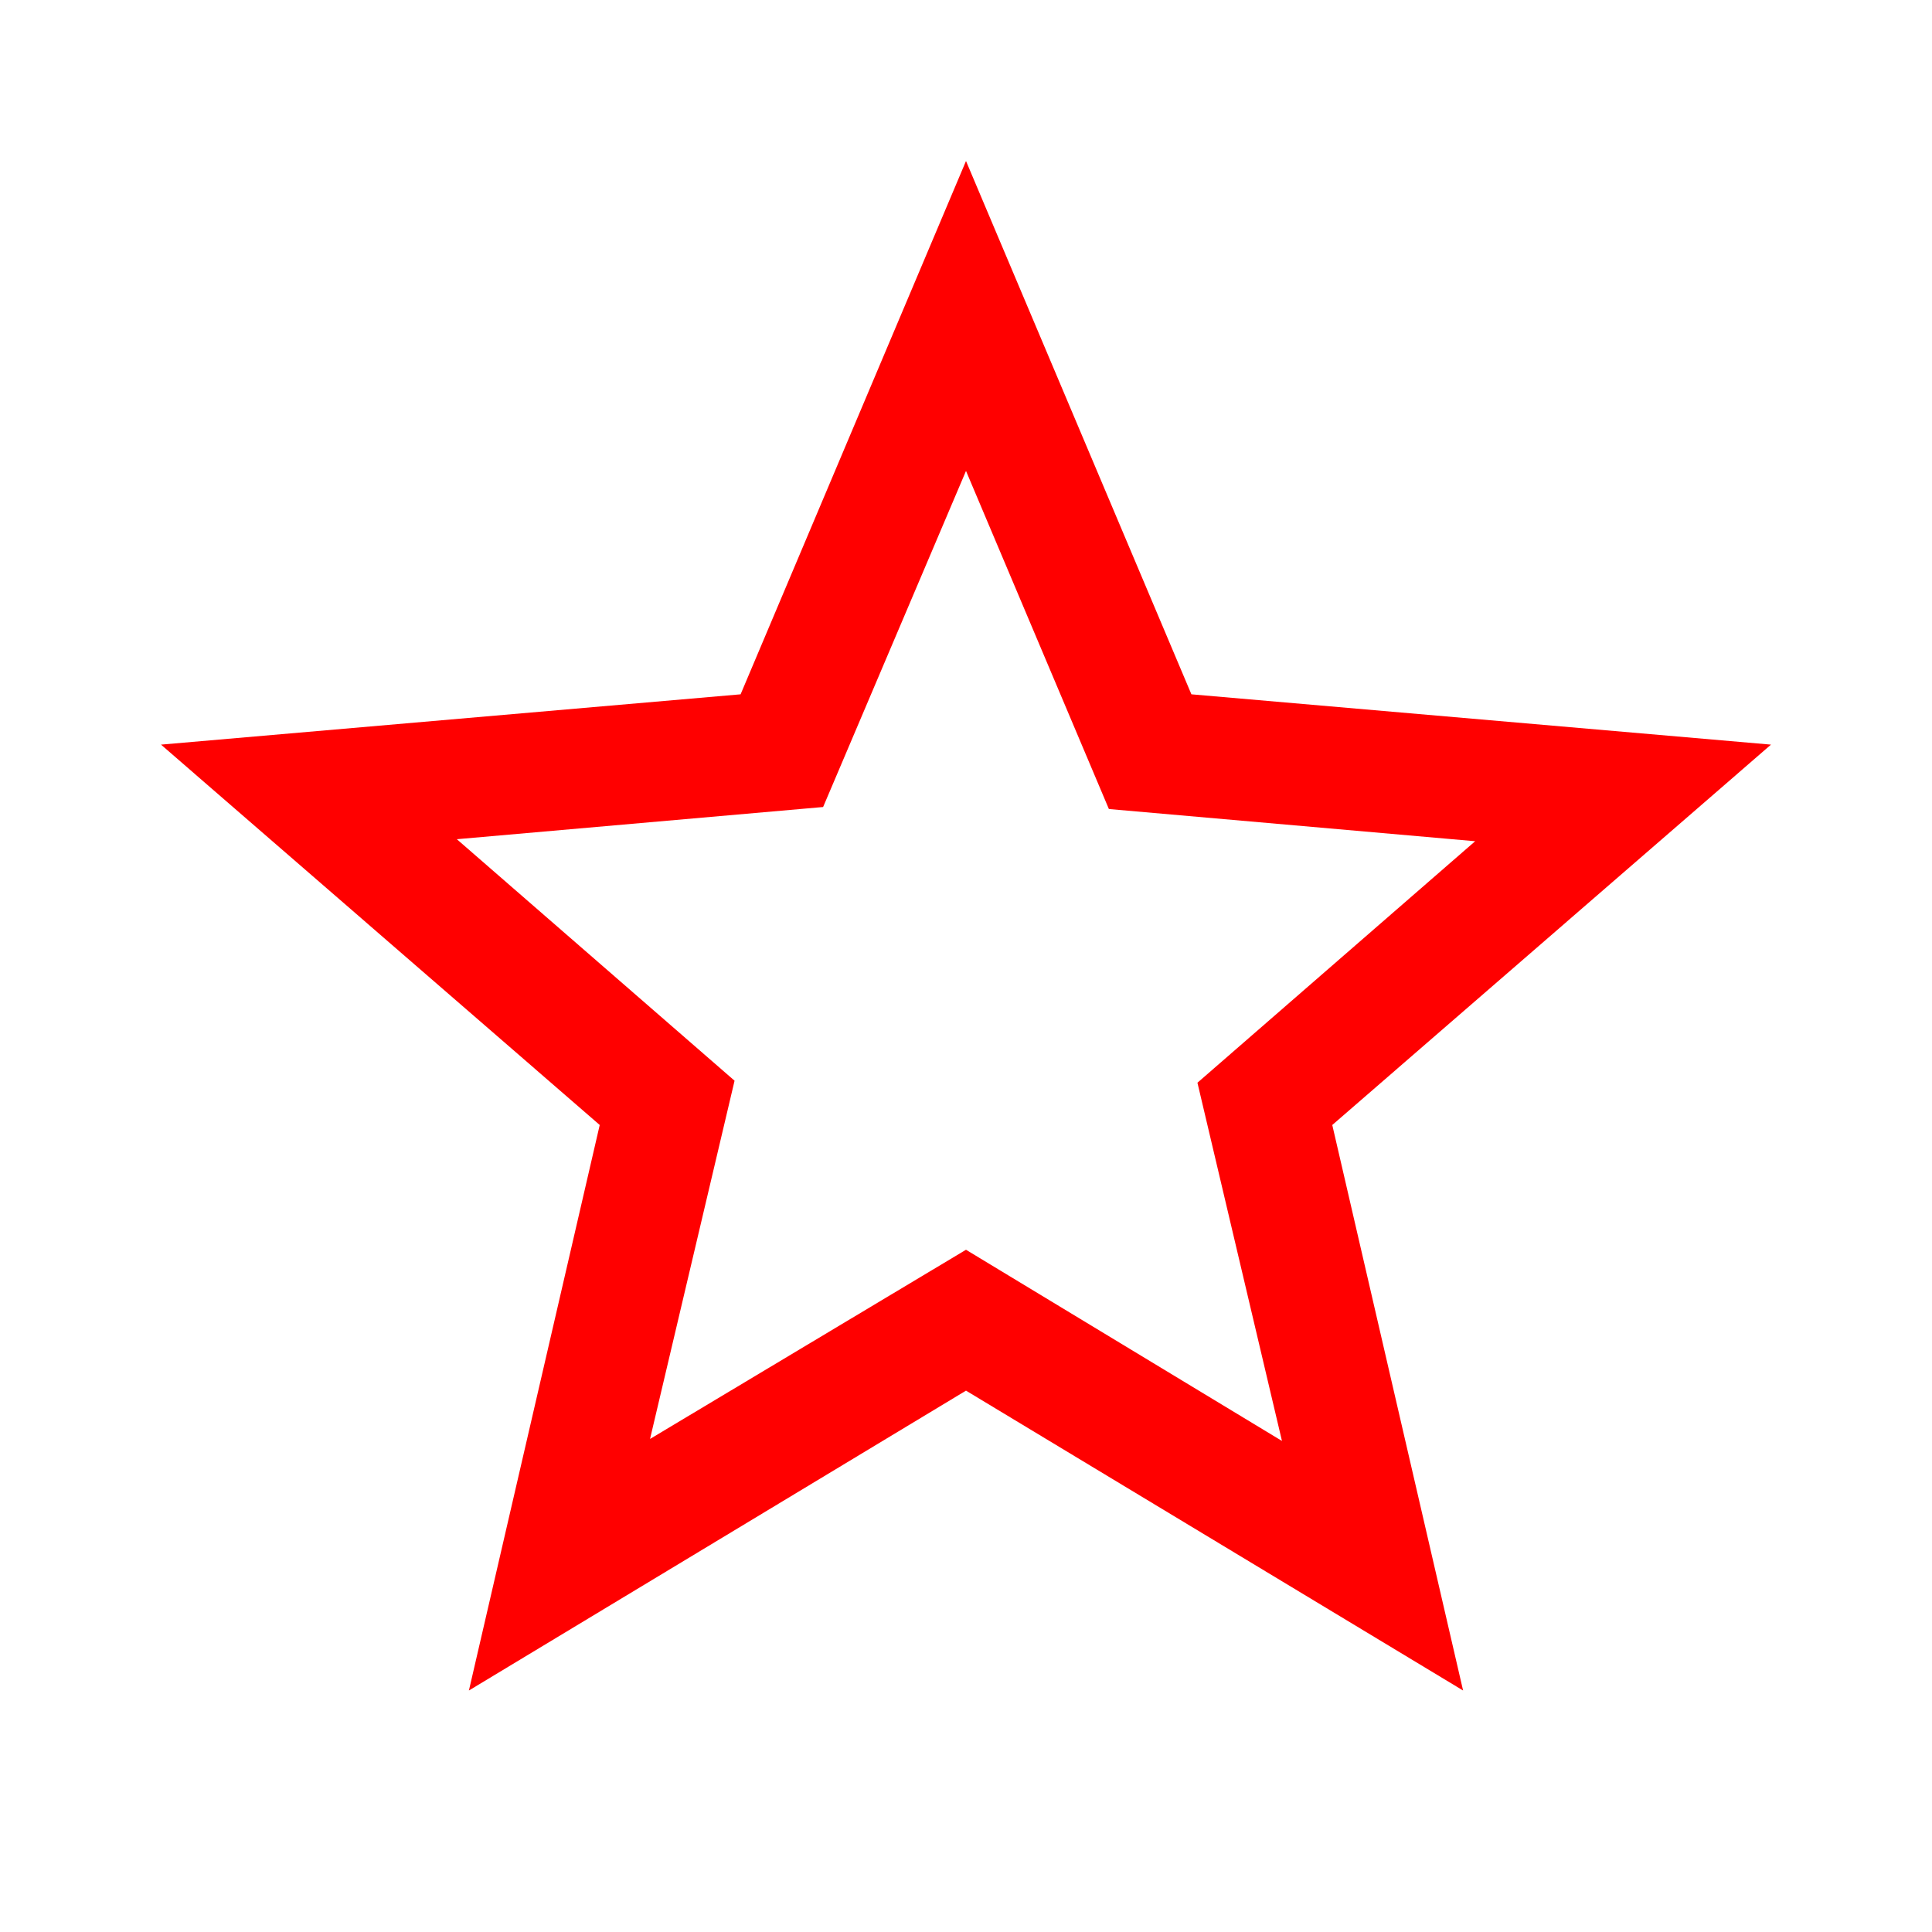
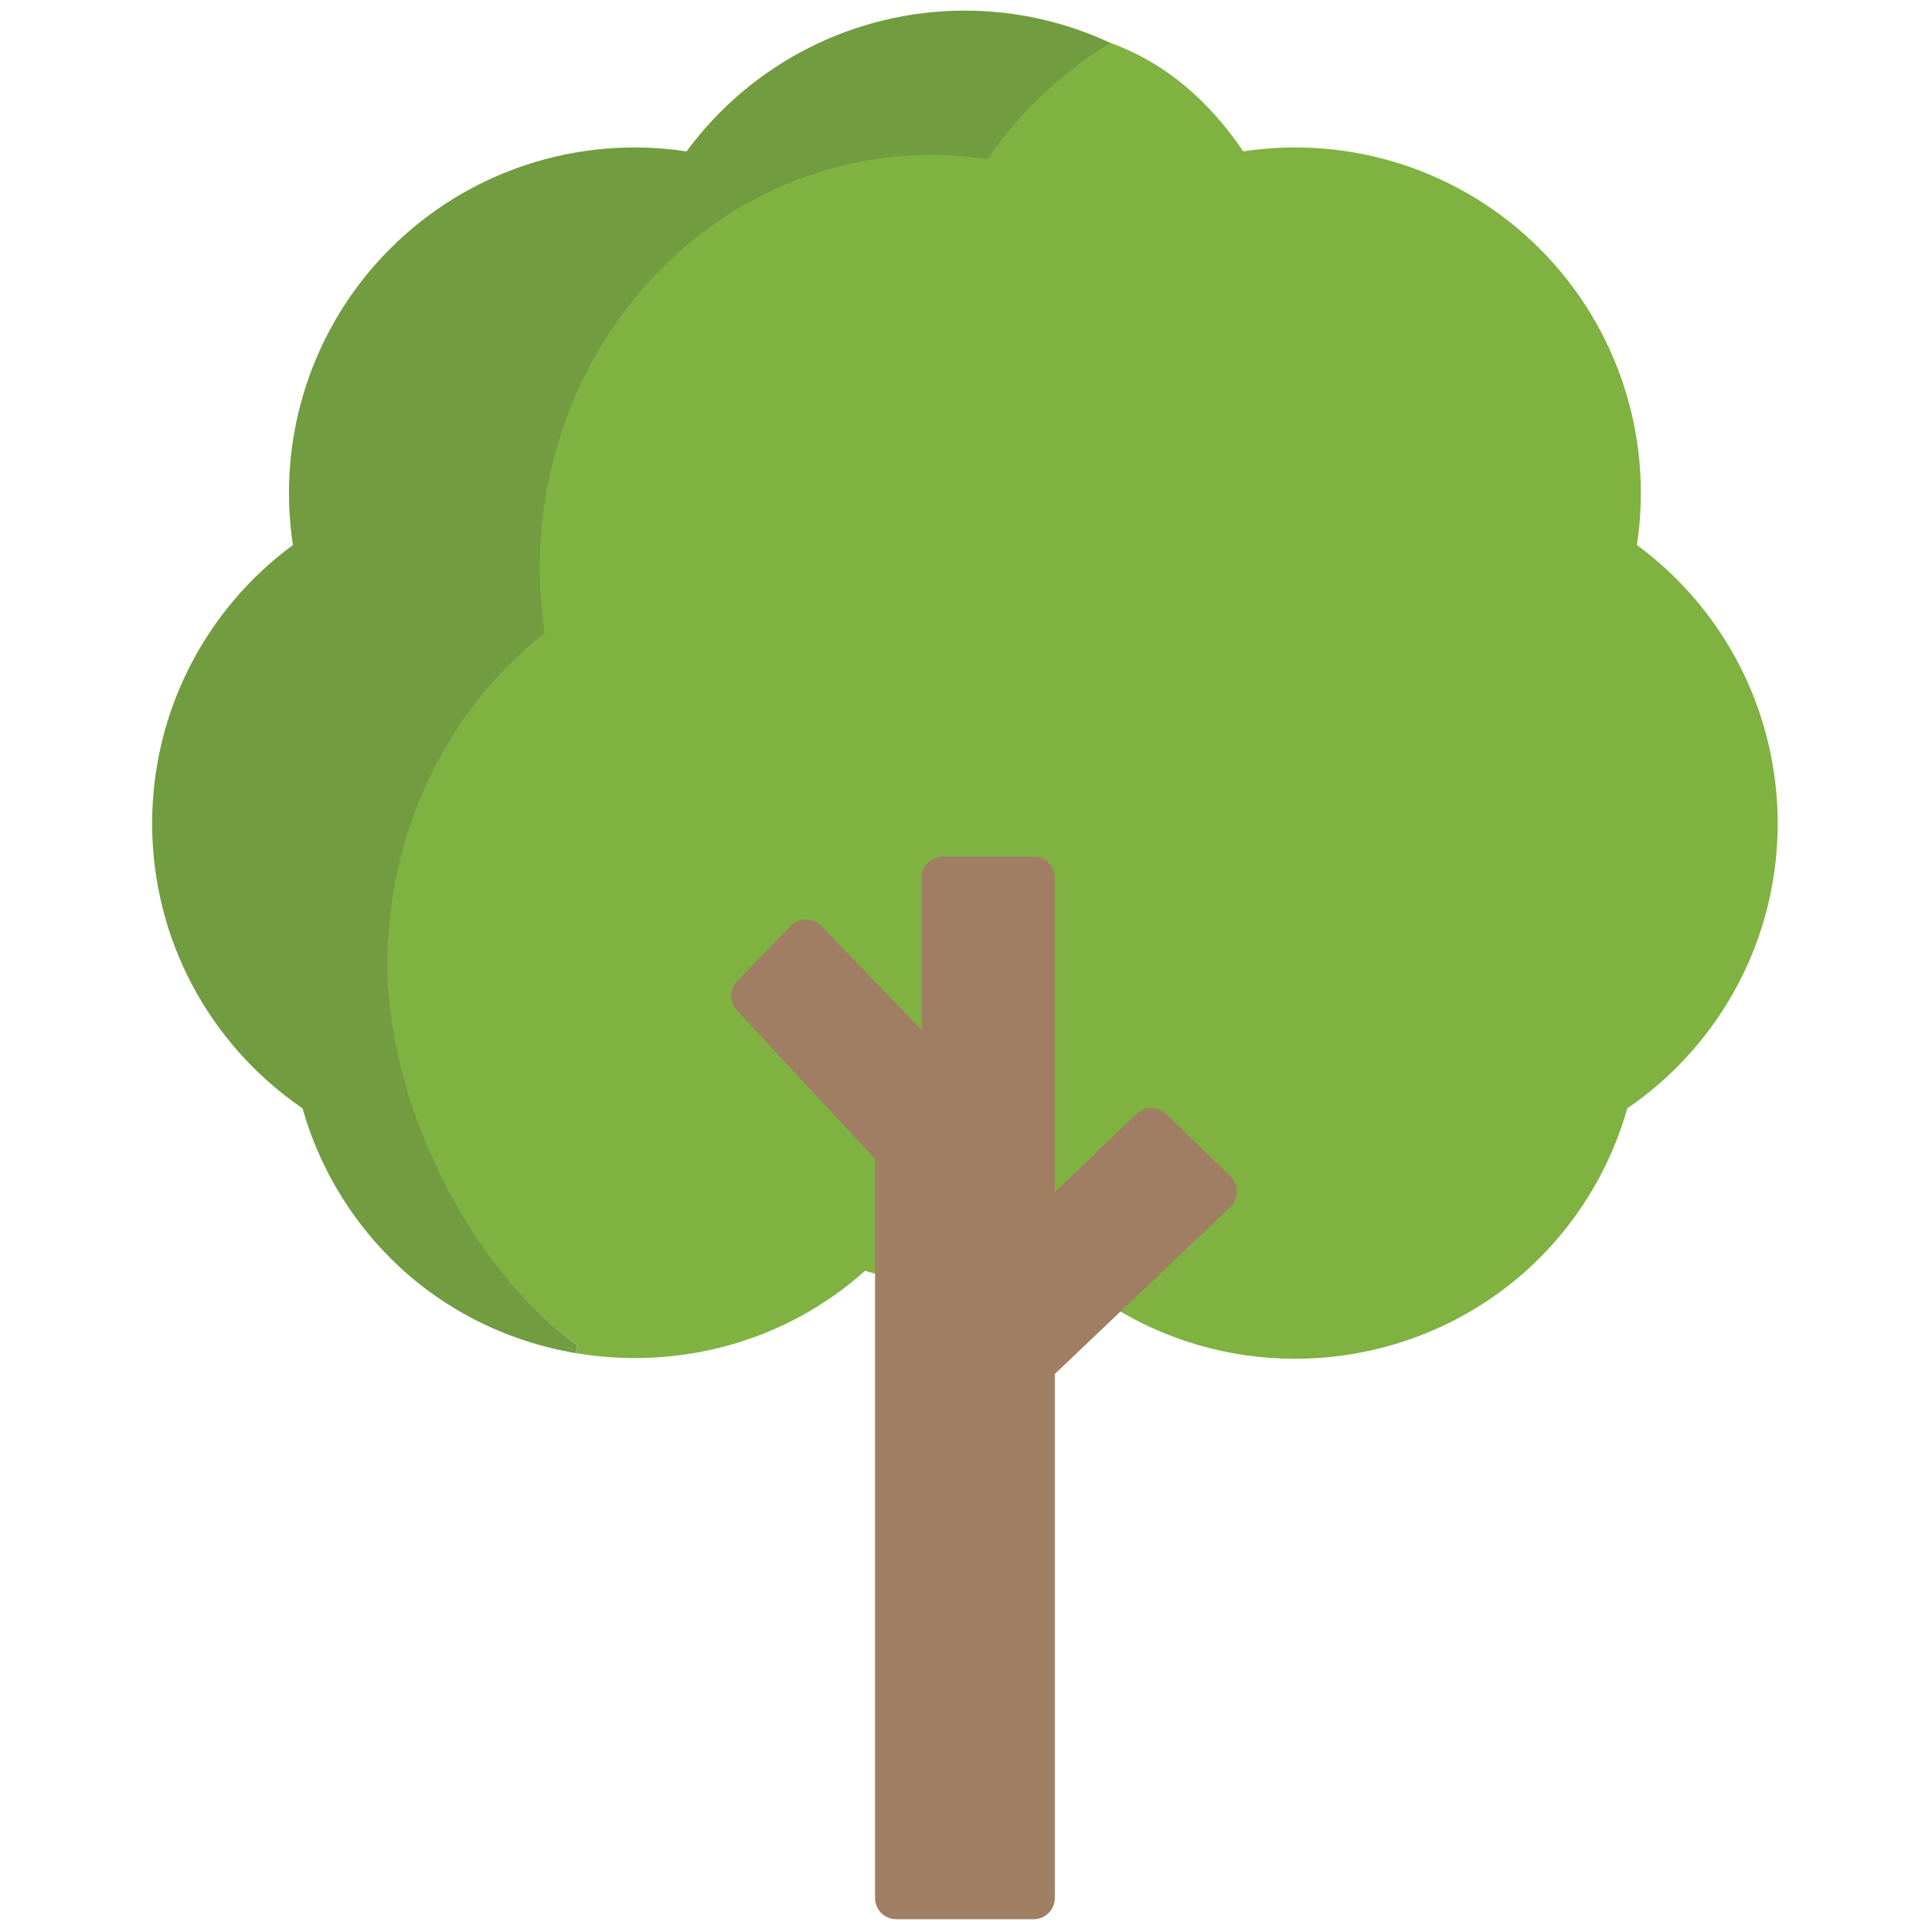
- <svg xmlns="http://www.w3.org/2000/svg" height="48px" viewBox="0 -960 960 960" width="48px" fill="#f00">
-   <path d="m323-245 157-94 157 95-42-178 138-120-182-16-71-168-71 167-182 16 138 120-42 178Zm-90 125 65-281L80-590l288-25 112-265 112 265 288 25-218 189 65 281-247-149-247 149Zm247-355Z" />
+ <svg xmlns="http://www.w3.org/2000/svg" version="1.1" width="256" height="256" viewBox="0 0 256 256" xml:space="preserve">
+   <g style="stroke: none; stroke-width: 0; stroke-dasharray: none; stroke-linecap: butt; stroke-linejoin: miter; stroke-miterlimit: 10; fill: none; fill-rule: nonzero; opacity: 1;" transform="translate(1.406593 1.406593) scale(2.81 2.81)">
+     <path d="M 51.865 1.523 c 2.639 0.961 4.659 2.757 6.26 5.115 c 5.117 -0.776 10.301 0.912 13.976 4.587 c 3.675 3.675 5.364 8.857 4.588 13.975 c 4.168 3.07 6.638 7.929 6.638 13.126 c 0 5.393 -2.644 10.387 -7.091 13.437 c -0.76 2.672 -2.184 5.104 -4.135 7.055 c -3.134 3.134 -7.323 4.754 -11.539 4.754 c -3.088 0 -6.19 -0.869 -8.902 -2.649 l 0.549 -0.836 l -10.447 -1.312 c 0 0 0 0 0 0 l -0.216 0.977 c -0.422 -0.094 -0.843 -0.204 -1.256 -0.329 c -3.807 3.412 -8.875 4.69 -13.641 3.882 c 0.009 -0.082 0.048 -0.316 0.054 -0.379 C 21.64 59.31 16.967 51.451 16.924 45 c -0.041 -6.216 2.696 -12.469 7.394 -16.172 c -0.92 -6.117 1.123 -11.997 4.951 -16.687 c 3.961 -4.852 10.438 -6.889 16.416 -5.562 C 45.933 3.689 48.897 2.544 51.865 1.523" style="stroke: none; stroke-width: 1; stroke-dasharray: none; stroke-linecap: butt; stroke-linejoin: miter; stroke-miterlimit: 10; fill: rgb(127,178,65); fill-rule: nonzero; opacity: 1;" transform=" matrix(1 0 0 1 0 0) " stroke-linecap="round" />
+     <path d="M 26.702 62.925 C 21.64 59.31 17.809 51.551 17.767 45.1 c -0.041 -6.216 2.718 -12.047 7.415 -15.75 c -0.92 -6.117 0.952 -12.328 5.086 -16.751 c 4.133 -4.423 9.991 -6.482 15.793 -5.591 c 1.564 -2.275 3.552 -4.128 5.804 -5.483 C 49.745 0.537 47.41 0 44.999 0 c -5.197 0 -10.056 2.47 -13.126 6.639 c -5.117 -0.777 -10.3 0.912 -13.975 4.587 s -5.364 8.857 -4.587 13.975 c -4.169 3.07 -6.638 7.929 -6.638 13.126 c 0 5.393 2.644 10.387 7.091 13.437 c 0.759 2.67 2.183 5.103 4.135 7.055 c 2.456 2.456 5.534 3.942 8.749 4.487 C 26.656 63.223 26.696 62.987 26.702 62.925 z" style="stroke: none; stroke-width: 1; stroke-dasharray: none; stroke-linecap: butt; stroke-linejoin: miter; stroke-miterlimit: 10; fill: rgb(113,156,64); fill-rule: nonzero; opacity: 1;" transform=" matrix(1 0 0 1 0 0) " stroke-linecap="round" />
+     <path d="M 57.523 54.976 l -3.031 -2.947 c -0.387 -0.375 -0.999 -0.378 -1.388 -0.007 l -3.865 3.69 V 40.889 c 0 -0.552 -0.447 -1 -1 -1 h -4.275 c -0.552 0 -1 0.448 -1 1 v 7.186 l -4.745 -4.919 c -0.377 -0.391 -1.063 -0.391 -1.439 0 l -2.52 2.614 c -0.369 0.382 -0.374 0.986 -0.013 1.375 l 6.515 7.007 V 89 c 0 0.553 0.448 1 1 1 h 6.477 c 0.553 0 1 -0.447 1 -1 V 64.29 l 8.276 -7.872 c 0.197 -0.188 0.309 -0.447 0.311 -0.719 C 57.828 55.426 57.718 55.166 57.523 54.976 z" style="stroke: none; stroke-width: 1; stroke-dasharray: none; stroke-linecap: butt; stroke-linejoin: miter; stroke-miterlimit: 10; fill: rgb(160,126,99); fill-rule: nonzero; opacity: 1;" transform=" matrix(1 0 0 1 0 0) " stroke-linecap="round" />
+   </g>
</svg>
